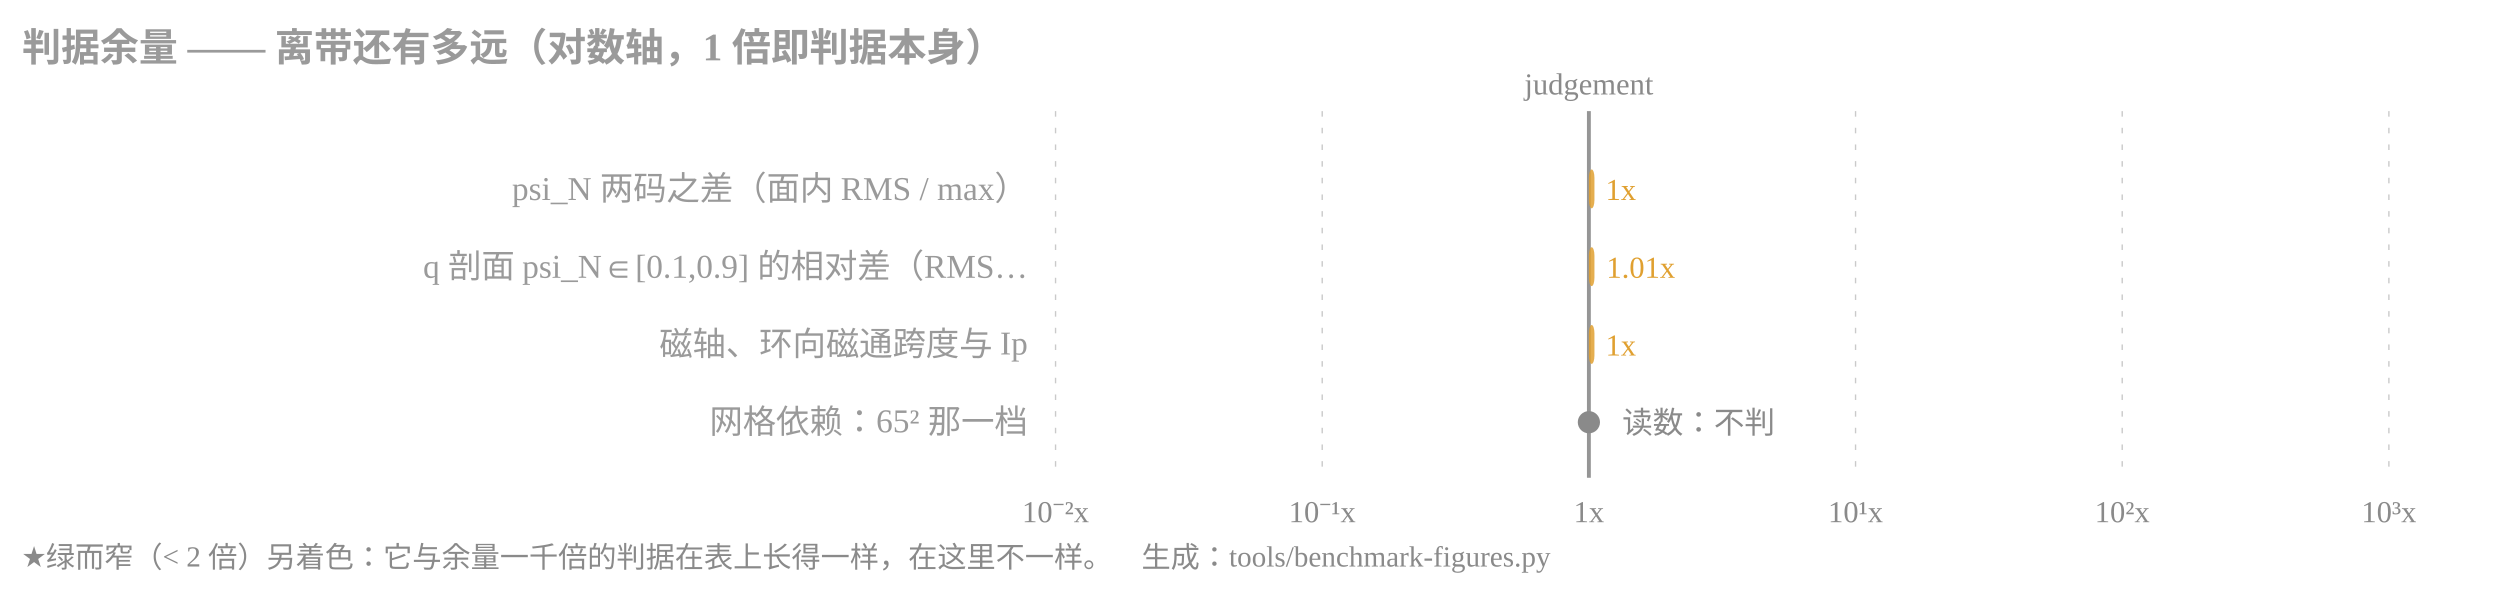
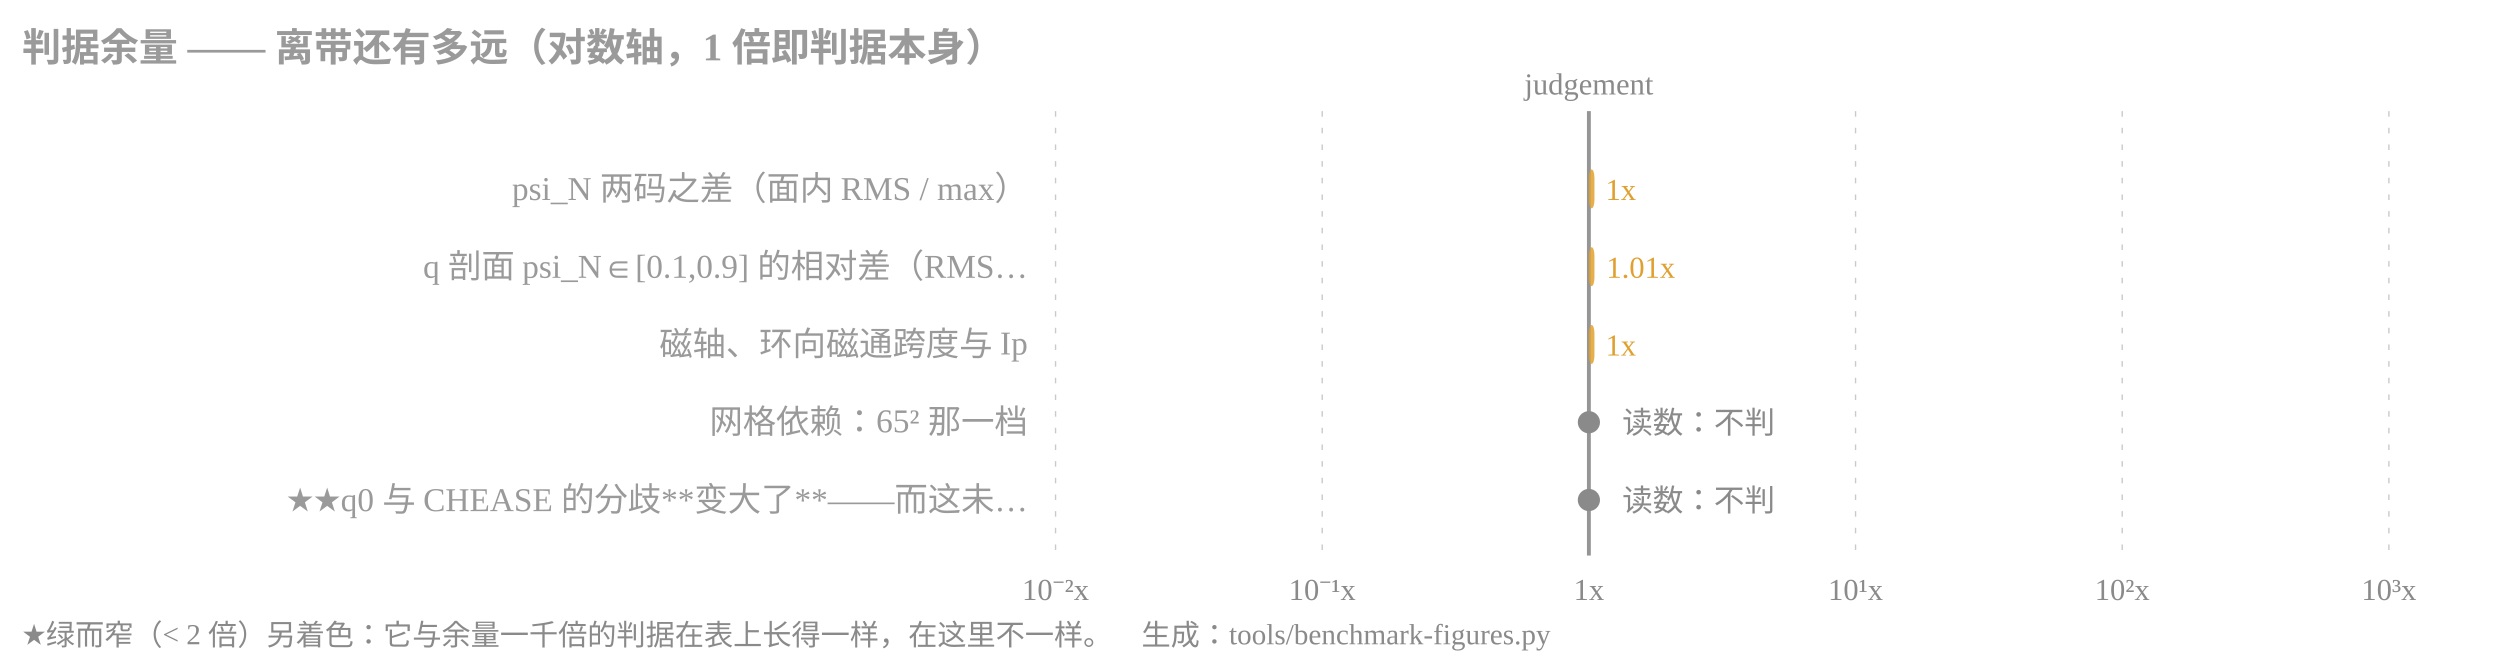
- <svg xmlns="http://www.w3.org/2000/svg" viewBox="0 0 900 212" role="img" aria-label="eq-surface-chease-fixed-boundary-east: 每条判据离它的带还有多远">
+ <svg xmlns="http://www.w3.org/2000/svg" viewBox="0 0 900 240" role="img" aria-label="eq-surface-chease-fixed-boundary-east: 每条判据离它的带还有多远">
  <text x="8" y="22" font-size="14" font-weight="600" fill="#9a9a9a">判据余量 —— 离带还有多远（对数轴，1 倍即判据本身）</text>
-   <line x1="380.0" y1="40" x2="380.0" y2="172" stroke="#8a8a8a" stroke-width="0.5" stroke-dasharray="2 4" opacity="0.45" />
-   <text x="380.0" y="188" font-size="11" fill="#8a8a8a" text-anchor="middle">10⁻²x</text>
-   <line x1="476.0" y1="40" x2="476.0" y2="172" stroke="#8a8a8a" stroke-width="0.5" stroke-dasharray="2 4" opacity="0.45" />
-   <text x="476.0" y="188" font-size="11" fill="#8a8a8a" text-anchor="middle">10⁻¹x</text>
-   <line x1="572.0" y1="40" x2="572.0" y2="172" stroke="#8a8a8a" stroke-width="1.4" opacity="0.9" />
-   <text x="572.0" y="188" font-size="11" fill="#8a8a8a" text-anchor="middle">1x</text>
-   <line x1="668.0" y1="40" x2="668.0" y2="172" stroke="#8a8a8a" stroke-width="0.5" stroke-dasharray="2 4" opacity="0.45" />
-   <text x="668.0" y="188" font-size="11" fill="#8a8a8a" text-anchor="middle">10¹x</text>
-   <line x1="764.0" y1="40" x2="764.0" y2="172" stroke="#8a8a8a" stroke-width="0.5" stroke-dasharray="2 4" opacity="0.45" />
-   <text x="764.0" y="188" font-size="11" fill="#8a8a8a" text-anchor="middle">10²x</text>
-   <line x1="860.0" y1="40" x2="860.0" y2="172" stroke="#8a8a8a" stroke-width="0.5" stroke-dasharray="2 4" opacity="0.45" />
-   <text x="860.0" y="188" font-size="11" fill="#8a8a8a" text-anchor="middle">10³x</text>
+   <line x1="380.0" y1="40" x2="380.0" y2="200" stroke="#8a8a8a" stroke-width="0.5" stroke-dasharray="2 4" opacity="0.45" />
+   <text x="380.0" y="216" font-size="11" fill="#8a8a8a" text-anchor="middle">10⁻²x</text>
+   <line x1="476.0" y1="40" x2="476.0" y2="200" stroke="#8a8a8a" stroke-width="0.5" stroke-dasharray="2 4" opacity="0.45" />
+   <text x="476.0" y="216" font-size="11" fill="#8a8a8a" text-anchor="middle">10⁻¹x</text>
+   <line x1="572.0" y1="40" x2="572.0" y2="200" stroke="#8a8a8a" stroke-width="1.4" opacity="0.9" />
+   <text x="572.0" y="216" font-size="11" fill="#8a8a8a" text-anchor="middle">1x</text>
+   <line x1="668.0" y1="40" x2="668.0" y2="200" stroke="#8a8a8a" stroke-width="0.5" stroke-dasharray="2 4" opacity="0.45" />
+   <text x="668.0" y="216" font-size="11" fill="#8a8a8a" text-anchor="middle">10¹x</text>
+   <line x1="764.0" y1="40" x2="764.0" y2="200" stroke="#8a8a8a" stroke-width="0.5" stroke-dasharray="2 4" opacity="0.45" />
+   <text x="764.0" y="216" font-size="11" fill="#8a8a8a" text-anchor="middle">10²x</text>
+   <line x1="860.0" y1="40" x2="860.0" y2="200" stroke="#8a8a8a" stroke-width="0.5" stroke-dasharray="2 4" opacity="0.45" />
+   <text x="860.0" y="216" font-size="11" fill="#8a8a8a" text-anchor="middle">10³x</text>
  <text x="572.0" y="34" font-size="11" fill="#8a8a8a" text-anchor="middle">judgement</text>
  <text x="370" y="72.0" font-size="12" fill="#9a9a9a" text-anchor="end">psi_N 两码之差（面内 RMS / max）</text>
  <rect x="572.0" y="61.0" width="2.0" height="14" rx="3" fill="#e0a030" opacity="0.85" />
  <text x="578.0" y="72.0" font-size="11" fill="#e0a030" text-anchor="start">1x</text>
  <text x="370" y="100.0" font-size="12" fill="#9a9a9a" text-anchor="end">q 剖面 psi_N∈[0.1,0.9] 的相对差（RMS…</text>
  <rect x="572.0" y="89.0" width="2.0" height="14" rx="3" fill="#e0a030" opacity="0.85" />
  <text x="578.3" y="100.0" font-size="11" fill="#e0a030" text-anchor="start">1.01x</text>
  <text x="370" y="128.0" font-size="12" fill="#9a9a9a" text-anchor="end">磁轴、环向磁通跨度与 Ip</text>
  <rect x="572.0" y="117.0" width="2.0" height="14" rx="3" fill="#e0a030" opacity="0.85" />
  <text x="578.0" y="128.0" font-size="11" fill="#e0a030" text-anchor="start">1x</text>
  <text x="370" y="156.0" font-size="12" fill="#9a9a9a" text-anchor="end">网格依赖：65² 那一档</text>
  <circle cx="572.0" cy="152.0" r="4" fill="#8a8a8a" />
  <text x="584.0" y="156.0" font-size="11" fill="#8a8a8a">读数：不判</text>
-   <text x="8" y="204" font-size="10.5" fill="#8a8a8a">★绿而窄（&lt; 2 倍）另着色：它与余量一千倍的判据在表上长得一样，在这里不一样。　生成：tools/benchmark-figures.py</text>
+   <text x="370" y="184.0" font-size="12" fill="#9a9a9a" text-anchor="end">★★q0 与 CHEASE 的分歧**变大了**——而这未…</text>
+   <circle cx="572.0" cy="180.0" r="4" fill="#8a8a8a" />
+   <text x="584.0" y="184.0" font-size="11" fill="#8a8a8a">读数：不判</text>
+   <text x="8" y="232" font-size="10.5" fill="#8a8a8a">★绿而窄（&lt; 2 倍）另着色：它与余量一千倍的判据在表上长得一样，在这里不一样。　生成：tools/benchmark-figures.py</text>
</svg>
